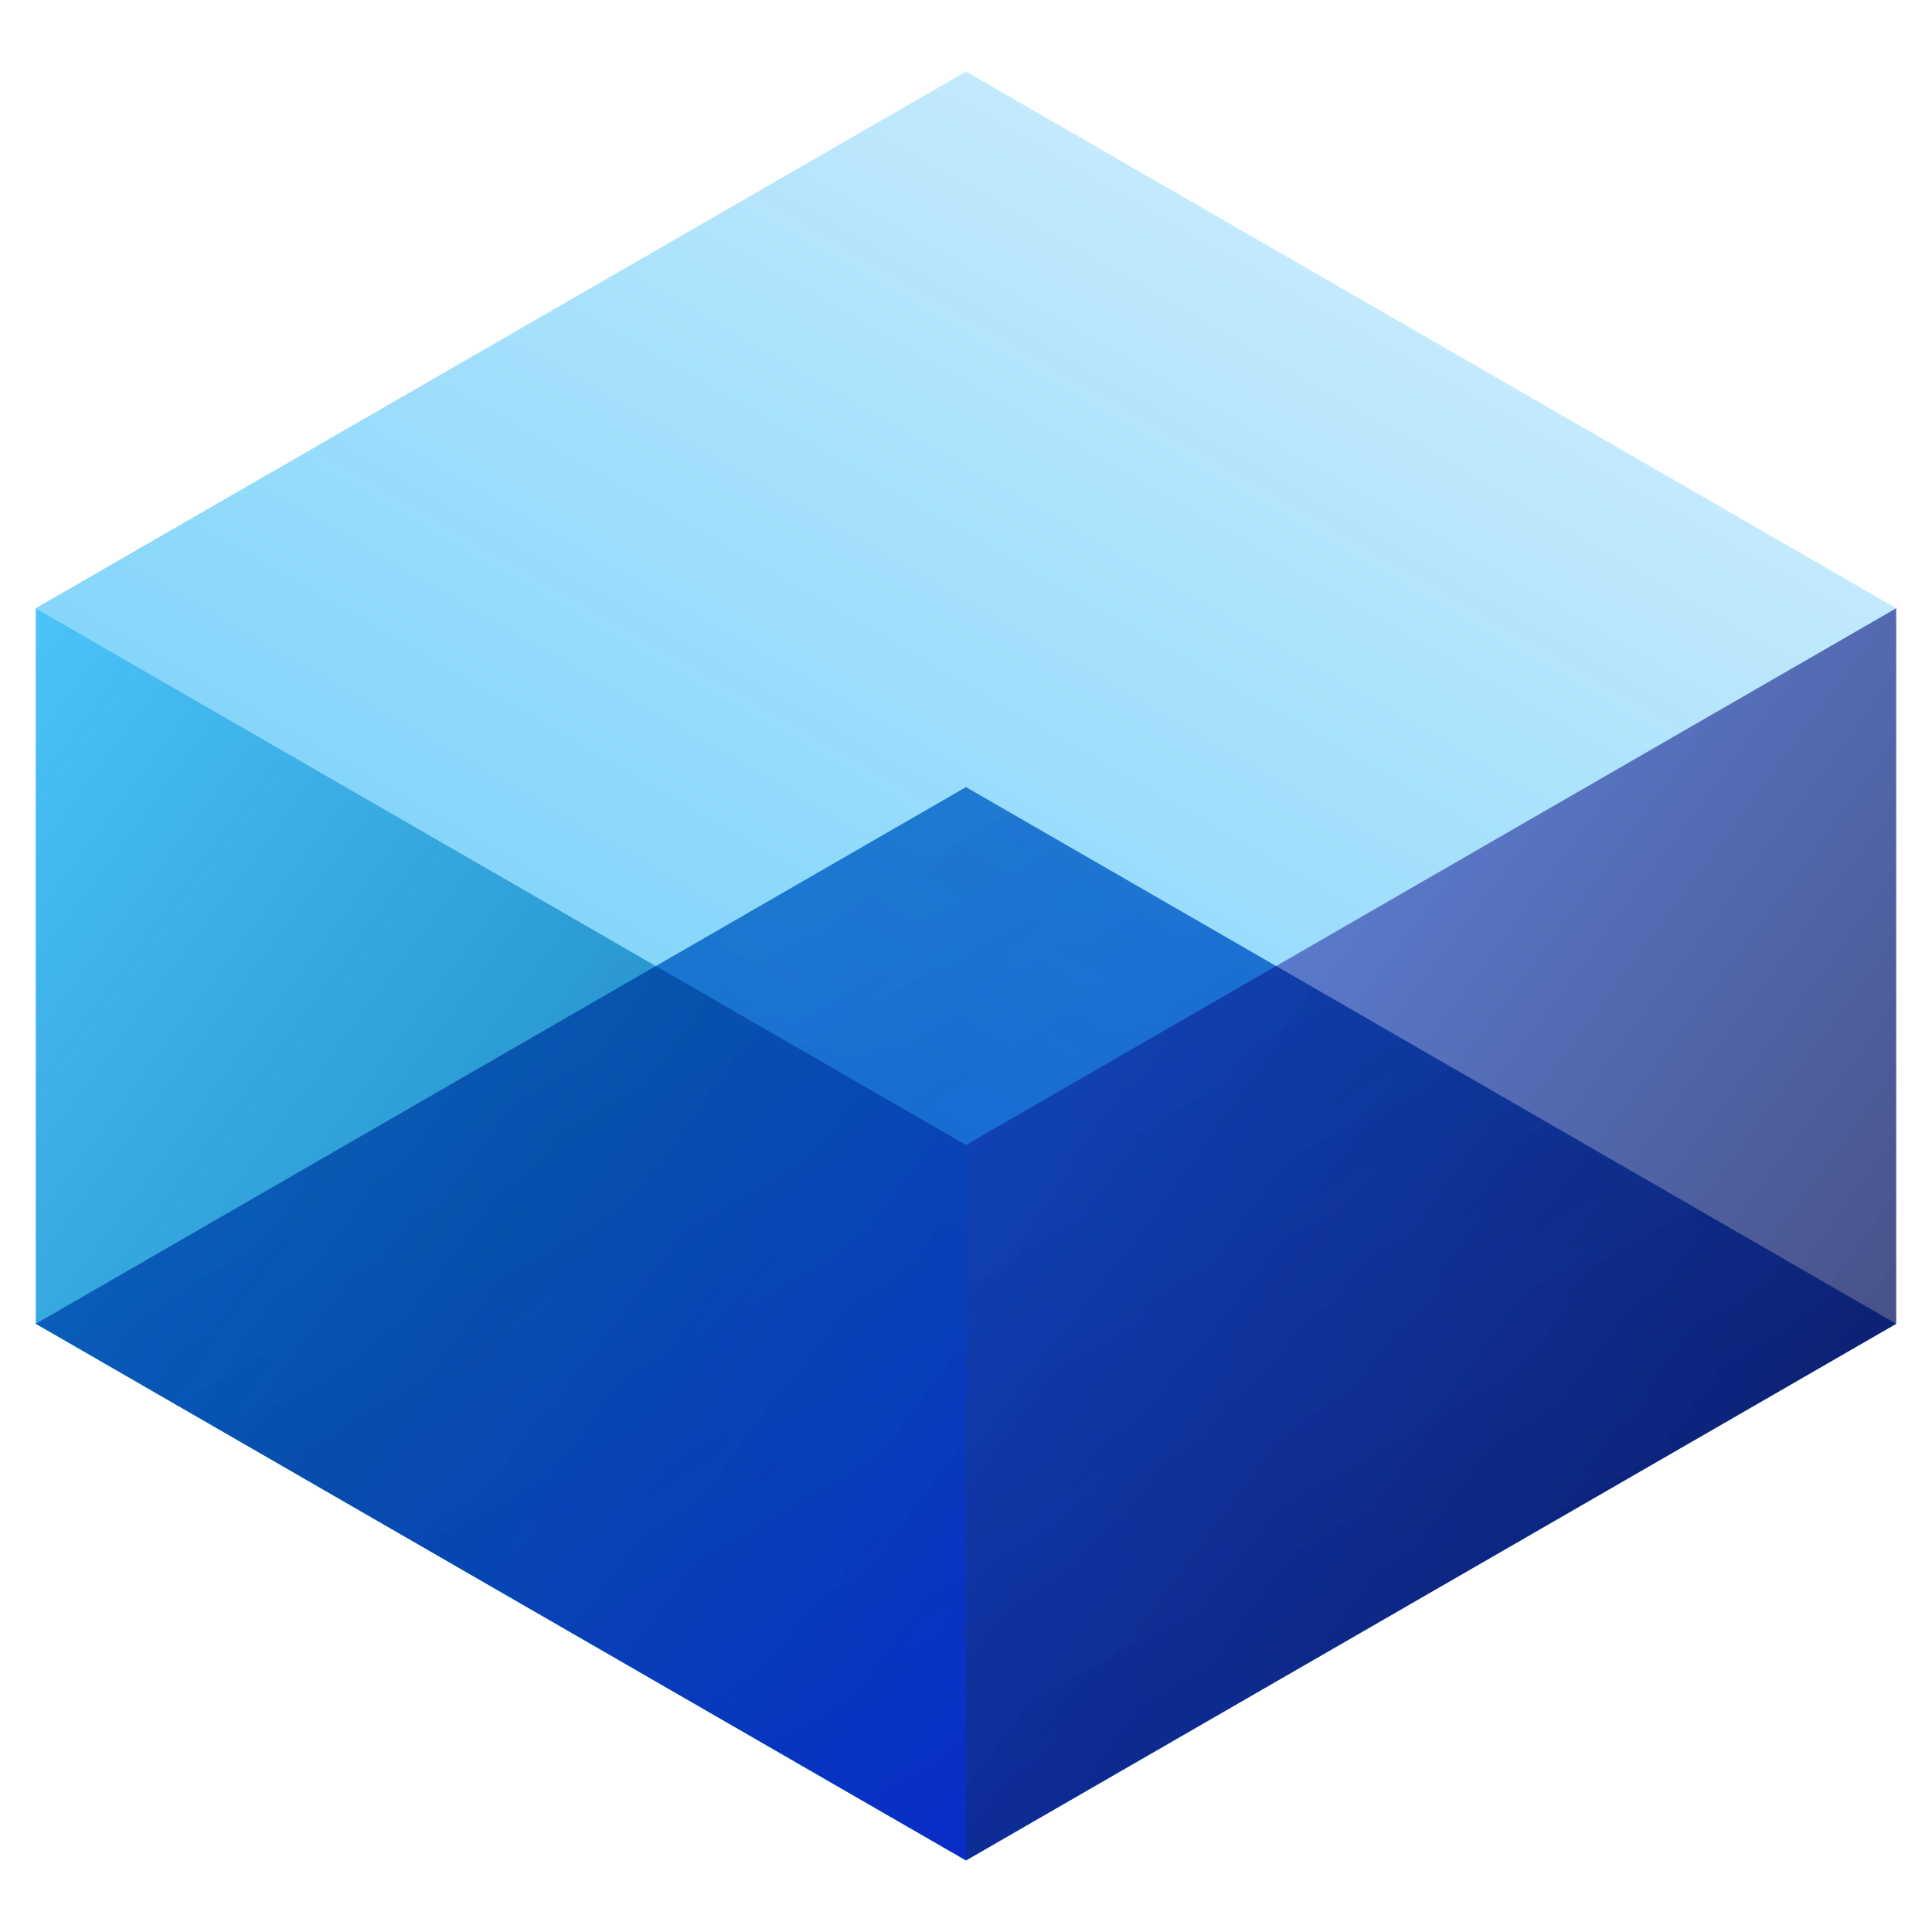
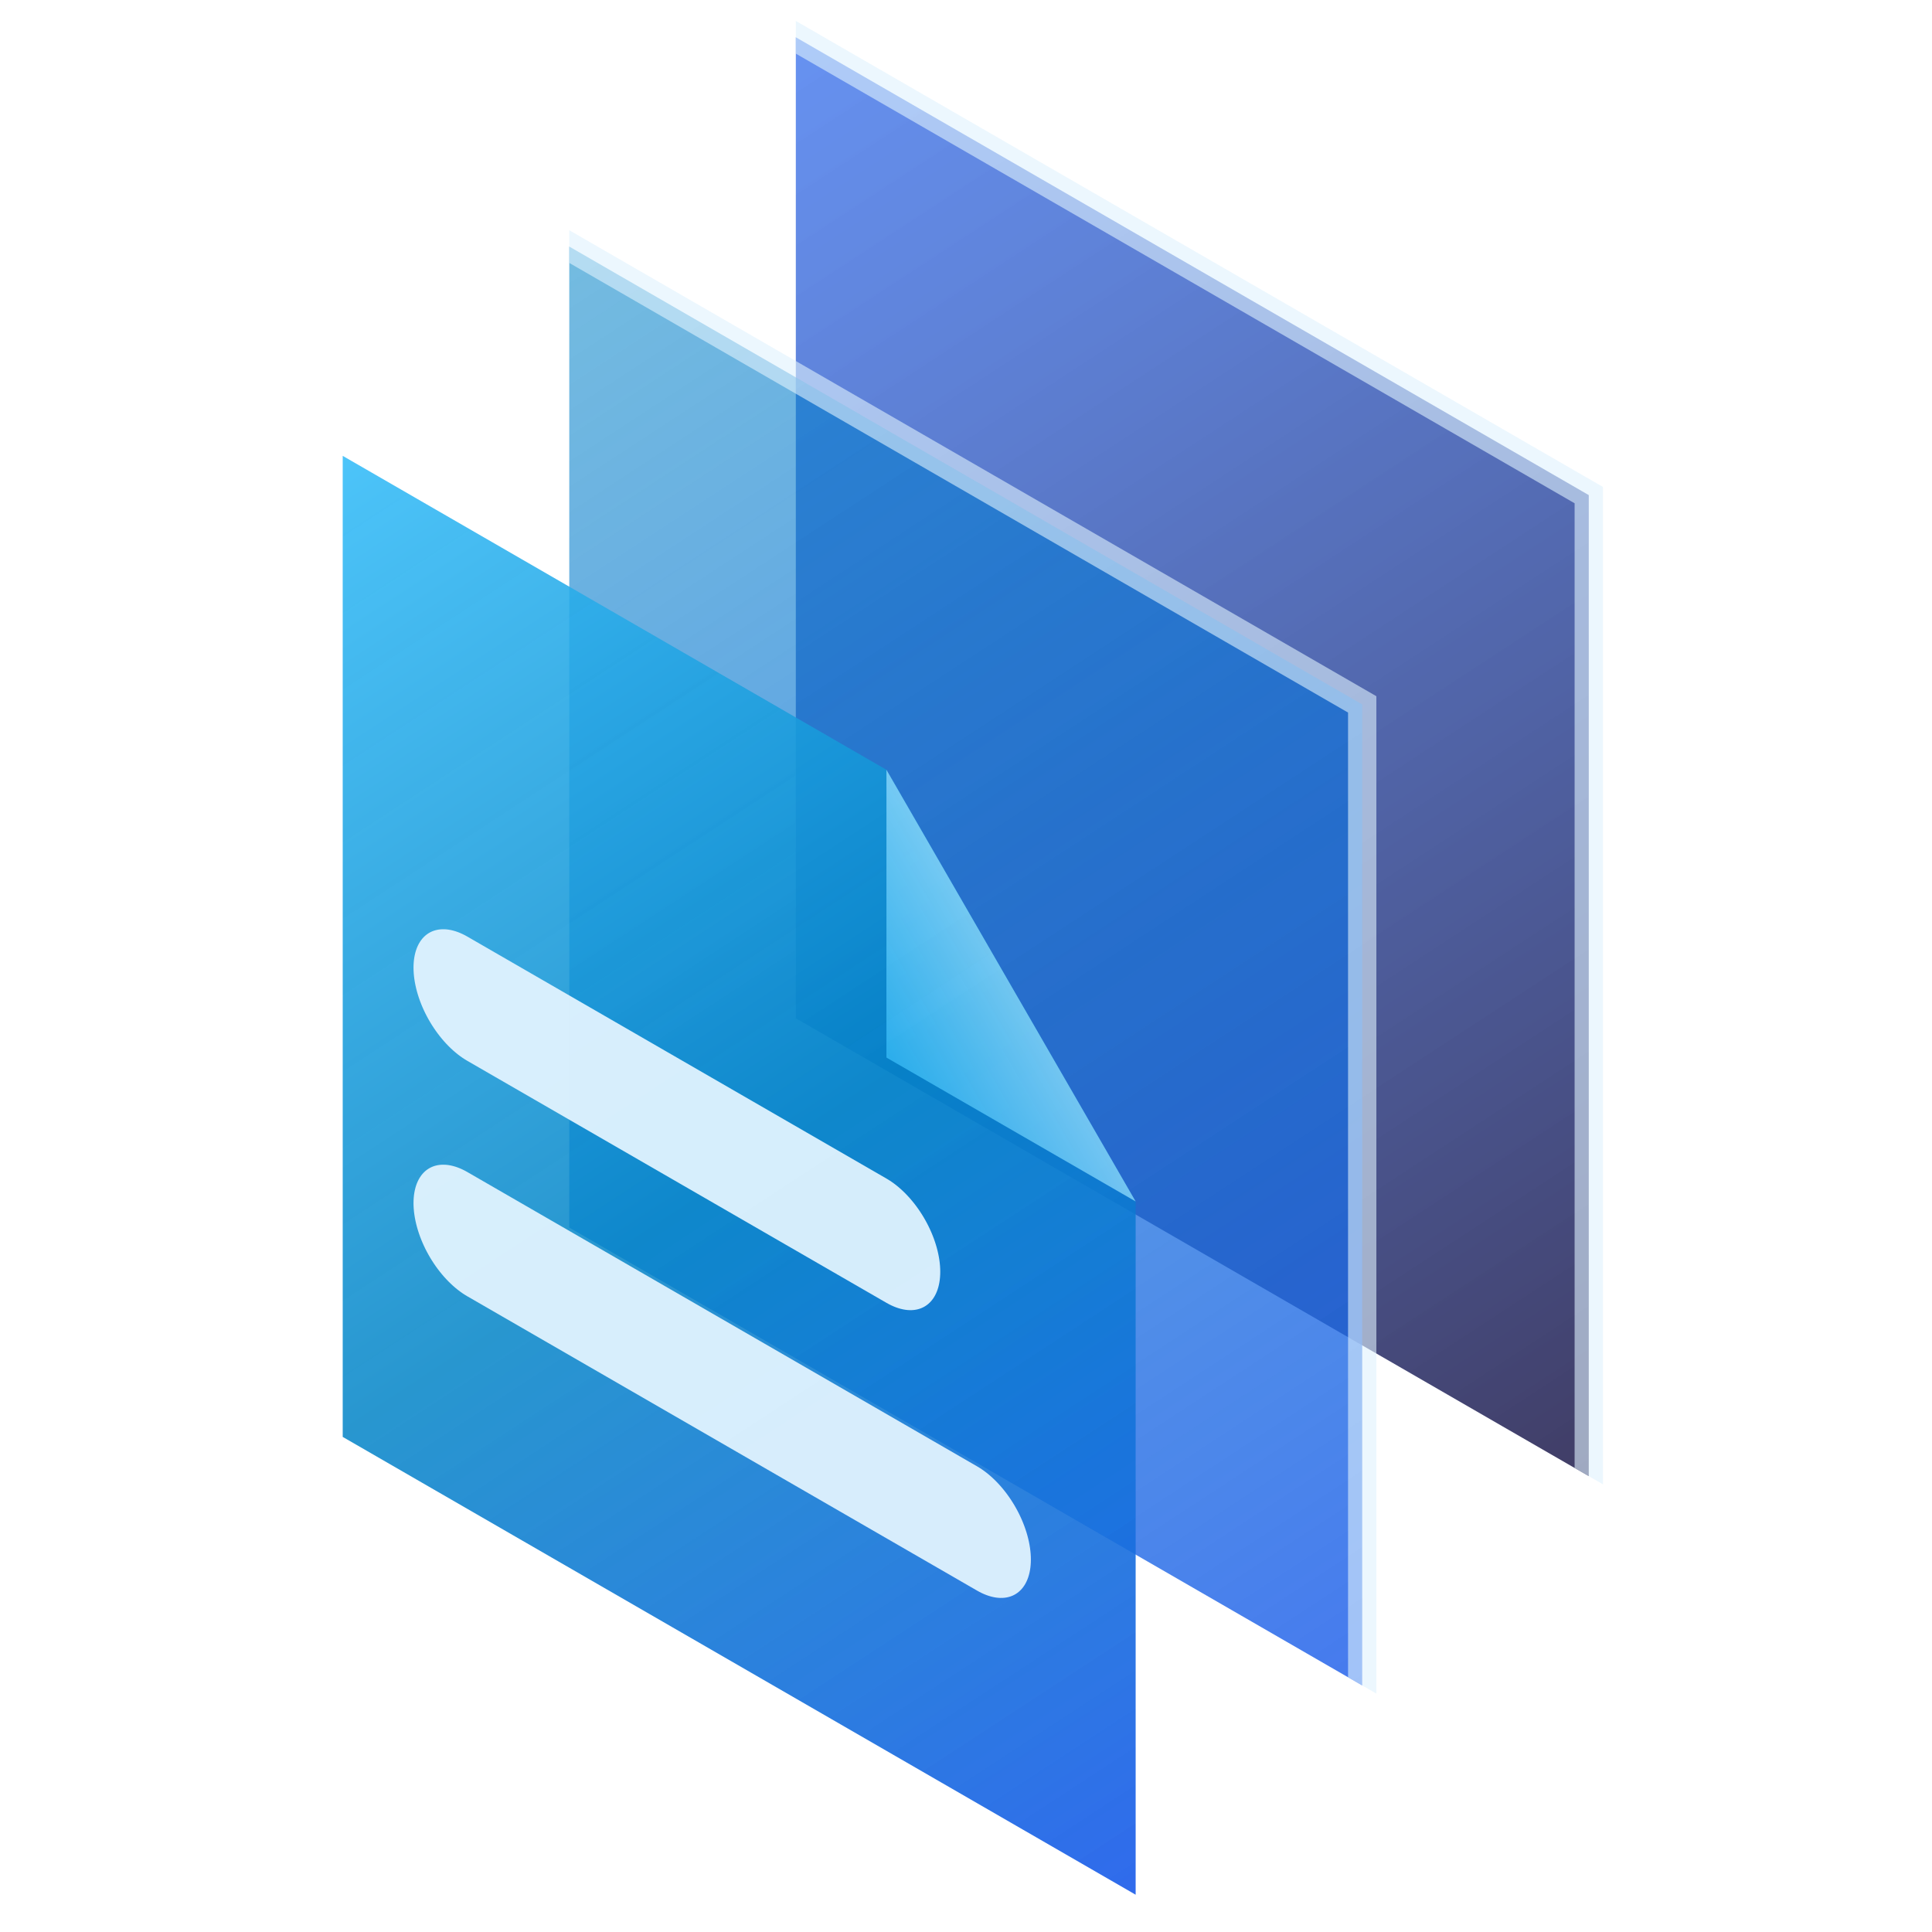
- <svg xmlns="http://www.w3.org/2000/svg" viewBox="-135 -160 270 270" style="isolation:isolate">
-   <style>.s-light{stop-color:#38bdf8}.s-vivid{stop-color:#0284c7}.s-primary{stop-color:#2563eb}.s-deep{stop-color:#1d4ed8}.s-dark{stop-color:#1e1b4b}.s-highlight{stop-color:#e0f2fe}.blend{mix-blend-mode:multiply}@media (prefers-color-scheme:dark){.s-light{stop-color:#38bdf8}.s-vivid{stop-color:#0ea5e9}.s-primary{stop-color:#3b82f6}.s-deep{stop-color:#1d4ed8}.s-dark{stop-color:#0f172a}.s-highlight{stop-color:#bae6fd}.blend{mix-blend-mode:screen}}</style>
+ <svg xmlns="http://www.w3.org/2000/svg" viewBox="-52.4 -69.7 295.4 295.4" style="isolation:isolate">
+   <style>.s-light{stop-color:#38bdf8}.s-vivid{stop-color:#0284c7}.s-primary{stop-color:#2563eb}.s-deep{stop-color:#1d4ed8}.s-dark{stop-color:#1e1b4b}.s-highlight{stop-color:#e0f2fe}.ink{stroke:#e0f2fe}@media (prefers-color-scheme:dark){.s-light{stop-color:#38bdf8}.s-vivid{stop-color:#0ea5e9}.s-primary{stop-color:#3b82f6}.s-deep{stop-color:#1d4ed8}.s-dark{stop-color:#0f172a}.s-highlight{stop-color:#bae6fd}.ink{stroke:#bae6fd}}</style>
  <defs>
-     <linearGradient id="frontLeft" x1="0%" y1="0%" x2="100%" y2="100%">
+     <linearGradient id="sheet" x1="0%" y1="0%" x2="100%" y2="100%">
+       <stop offset="0%" class="s-primary" stop-opacity="0.7" />
+       <stop offset="100%" class="s-dark" stop-opacity="0.85" />
+     </linearGradient>
+     <linearGradient id="plain" x1="0%" y1="0%" x2="100%" y2="100%">
+       <stop offset="0%" class="s-vivid" stop-opacity="0.55" />
+       <stop offset="100%" class="s-primary" stop-opacity="0.85" />
+     </linearGradient>
+     <linearGradient id="page" x1="0%" y1="0%" x2="100%" y2="100%">
      <stop offset="0%" class="s-light" stop-opacity="0.9" />
      <stop offset="50%" class="s-vivid" stop-opacity="0.85" />
      <stop offset="100%" class="s-primary" stop-opacity="0.95" />
    </linearGradient>
-     <linearGradient id="frontBottom" x1="0%" y1="0%" x2="100%" y2="100%">
-       <stop offset="0%" class="s-vivid" stop-opacity="0.8" />
-       <stop offset="100%" class="s-deep" stop-opacity="0.95" />
-     </linearGradient>
-     <linearGradient id="backTop" x1="0%" y1="100%" x2="100%" y2="0%">
+     <linearGradient id="fold" x1="0%" y1="100%" x2="100%" y2="0%">
      <stop offset="0%" class="s-light" stop-opacity="0.75" />
      <stop offset="100%" class="s-highlight" stop-opacity="0.85" />
    </linearGradient>
-     <linearGradient id="backRight" x1="0%" y1="0%" x2="100%" y2="100%">
-       <stop offset="0%" class="s-primary" stop-opacity="0.7" />
-       <stop offset="100%" class="s-dark" stop-opacity="0.85" />
-     </linearGradient>
  </defs>
-   <path d="M-130 -75L0 -150L130 -75L0 0Z" fill="url(#backTop)" />
-   <path d="M130 -75L130 25L0 100L0 0Z" fill="url(#backRight)" class="blend" />
-   <path d="M-130 -75L-130 25L0 100L0 0Z" fill="url(#frontLeft)" />
-   <path d="M-130 25L0 100L130 25L0 -50Z" fill="url(#frontBottom)" class="blend" />
+   <g transform="matrix(0.866 0.5 0 1 69.28 -64)">
+     <path d="M0 0H140V150H0Z" fill="url(#sheet)" />
+     <path d="M0 0H140V150" stroke="currentColor" class="ink" stroke-opacity="0.6" stroke-width="5" fill="none" />
+   </g>
+   <g transform="matrix(0.866 0.5 0 1 34.64 -32)">
+     <path d="M0 0H140V150H0Z" fill="url(#plain)" />
+     <path d="M0 0H140V150" stroke="currentColor" class="ink" stroke-opacity="0.6" stroke-width="5" fill="none" />
+   </g>
+   <g transform="matrix(0.866 0.5 0 1 0 0)">
+     <path d="M0 0H96L140 44V150H0Z" fill="url(#page)" />
+     <g opacity="0.95">
+       <path data-line="" d="M22 72H96" stroke="currentColor" class="ink" stroke-width="19" stroke-linecap="round" fill="none" />
+       <path data-line="" d="M22 108H112" stroke="currentColor" class="ink" stroke-width="19" stroke-linecap="round" fill="none" />
+     </g>
+     <path d="M96 0L96 44L140 44Z" fill="url(#fold)" />
+   </g>
</svg>
